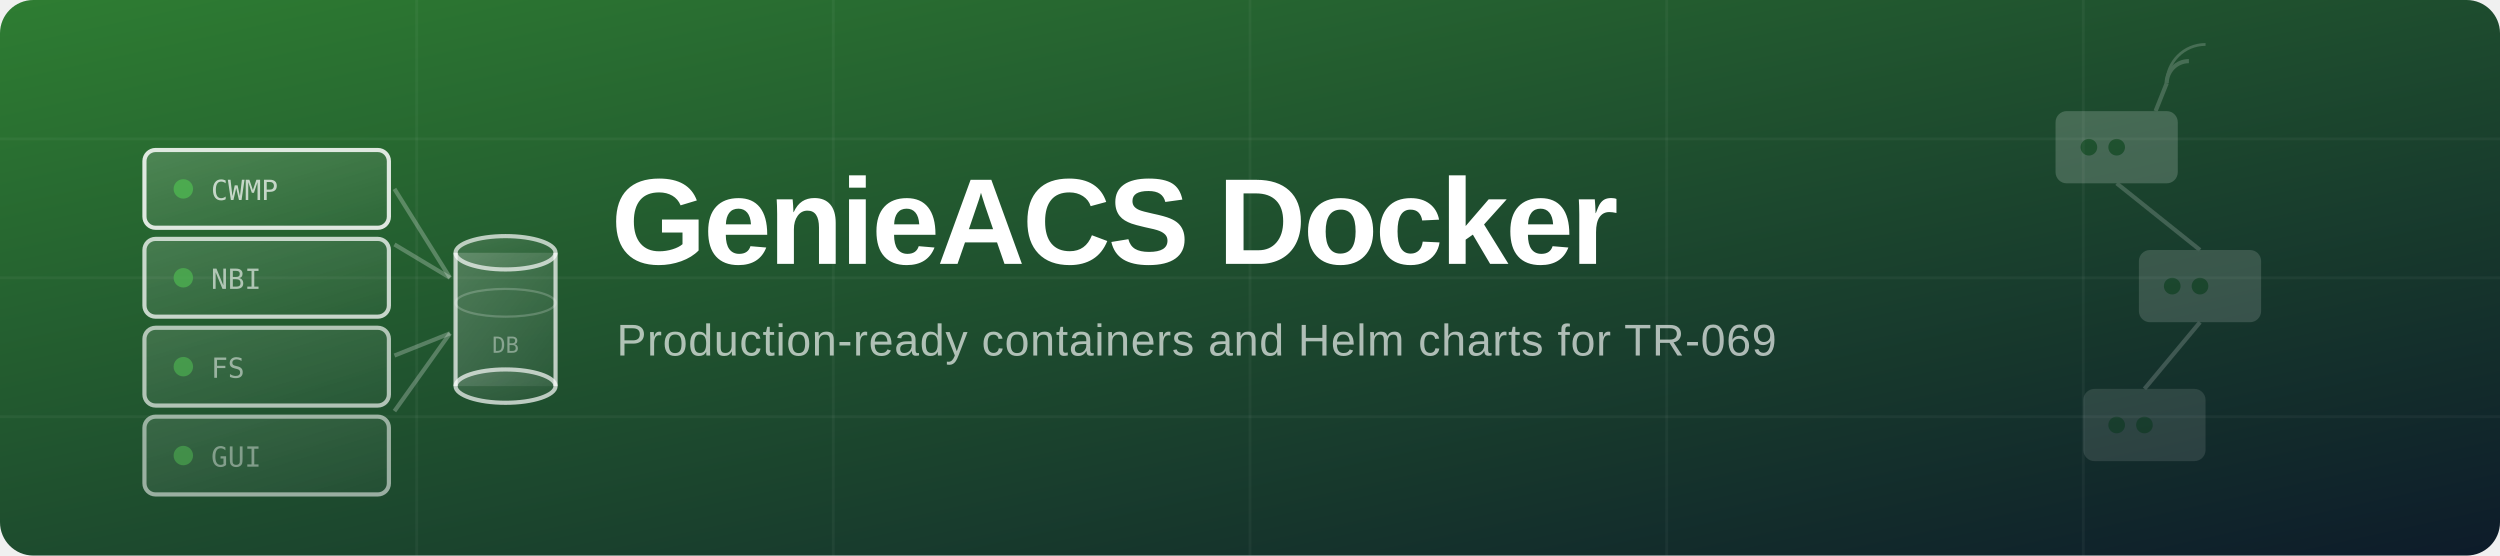
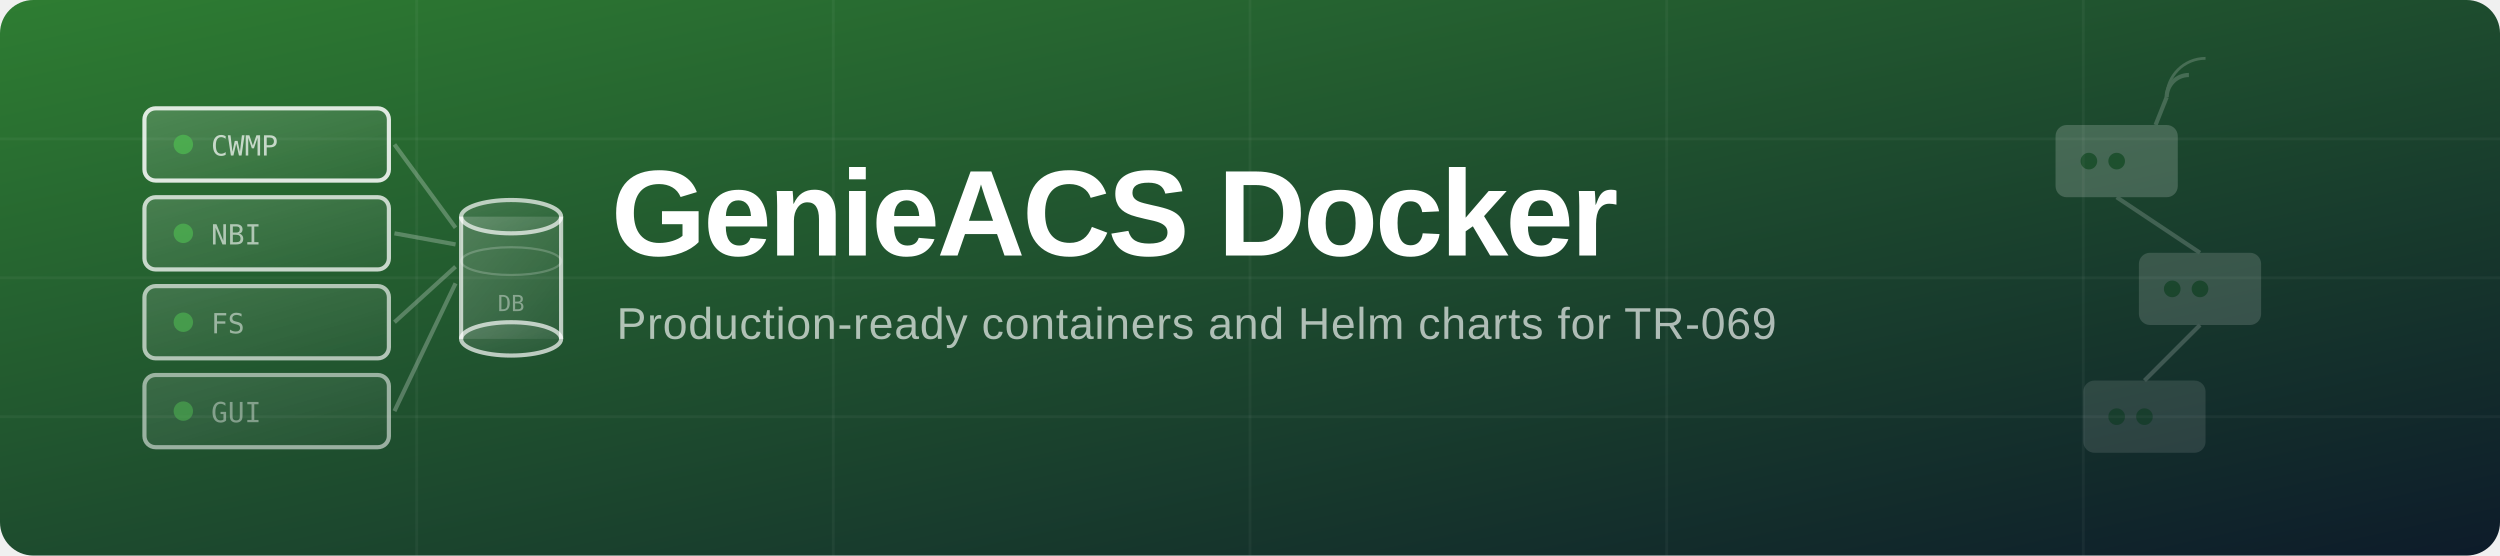
<svg xmlns="http://www.w3.org/2000/svg" viewBox="0 0 900 200" width="900" height="200">
  <defs>
    <linearGradient id="bg" x1="0%" y1="0%" x2="100%" y2="100%">
      <stop offset="0%" stop-color="#2E7D32" />
      <stop offset="100%" stop-color="#0D1B2A" />
    </linearGradient>
    <linearGradient id="glow" x1="0%" y1="0%" x2="100%" y2="100%">
      <stop offset="0%" stop-color="#ffffff" stop-opacity="0.2" />
      <stop offset="100%" stop-color="#ffffff" stop-opacity="0.05" />
    </linearGradient>
  </defs>
  <rect width="900" height="200" rx="12" fill="url(#bg)" />
  <g stroke="#ffffff" stroke-opacity="0.04" stroke-width="1">
    <line x1="0" y1="50" x2="900" y2="50" />
    <line x1="0" y1="100" x2="900" y2="100" />
    <line x1="0" y1="150" x2="900" y2="150" />
    <line x1="150" y1="0" x2="150" y2="200" />
    <line x1="300" y1="0" x2="300" y2="200" />
    <line x1="450" y1="0" x2="450" y2="200" />
    <line x1="600" y1="0" x2="600" y2="200" />
    <line x1="750" y1="0" x2="750" y2="200" />
  </g>
-   <g transform="translate(52, 30)">
-     <line x1="90" y1="38" x2="110" y2="70" stroke="#ffffff" stroke-width="1.5" opacity="0.25" />
-     <line x1="90" y1="58" x2="110" y2="70" stroke="#ffffff" stroke-width="1.5" opacity="0.25" />
-     <line x1="90" y1="98" x2="110" y2="90" stroke="#ffffff" stroke-width="1.5" opacity="0.25" />
-     <line x1="90" y1="118" x2="110" y2="90" stroke="#ffffff" stroke-width="1.5" opacity="0.25" />
-     <rect x="0" y="24" width="88" height="28" rx="4" fill="url(#glow)" stroke="#ffffff" stroke-width="1.5" opacity="0.85" />
-     <circle cx="14" cy="38" r="3.5" fill="#4CAF50" opacity="0.9" />
-     <text x="24" y="42" font-family="monospace" font-size="10" fill="#ffffff" opacity="0.7">CWMP</text>
-     <rect x="0" y="56" width="88" height="28" rx="4" fill="url(#glow)" stroke="#ffffff" stroke-width="1.5" opacity="0.75" />
-     <circle cx="14" cy="70" r="3.5" fill="#4CAF50" opacity="0.8" />
-     <text x="24" y="74" font-family="monospace" font-size="10" fill="#ffffff" opacity="0.6">NBI</text>
-     <rect x="0" y="88" width="88" height="28" rx="4" fill="url(#glow)" stroke="#ffffff" stroke-width="1.5" opacity="0.65" />
-     <circle cx="14" cy="102" r="3.5" fill="#4CAF50" opacity="0.7" />
-     <text x="24" y="106" font-family="monospace" font-size="10" fill="#ffffff" opacity="0.5">FS</text>
-     <rect x="0" y="120" width="88" height="28" rx="4" fill="url(#glow)" stroke="#ffffff" stroke-width="1.5" opacity="0.55" />
-     <circle cx="14" cy="134" r="3.5" fill="#4CAF50" opacity="0.6" />
-     <text x="24" y="138" font-family="monospace" font-size="10" fill="#ffffff" opacity="0.4">GUI</text>
-     <g transform="translate(112, 55)">
+   <g transform="translate(52, 0)">
+     <line x1="90" y1="52" x2="112" y2="82" stroke="#ffffff" stroke-width="1.5" opacity="0.25" />
+     <line x1="90" y1="84" x2="112" y2="88" stroke="#ffffff" stroke-width="1.5" opacity="0.25" />
+     <line x1="90" y1="116" x2="112" y2="96" stroke="#ffffff" stroke-width="1.5" opacity="0.25" />
+     <line x1="90" y1="148" x2="112" y2="102" stroke="#ffffff" stroke-width="1.5" opacity="0.25" />
+     <rect x="0" y="39" width="88" height="26" rx="4" fill="url(#glow)" stroke="#ffffff" stroke-width="1.5" opacity="0.85" />
+     <circle cx="14" cy="52" r="3.5" fill="#4CAF50" opacity="0.9" />
+     <text x="24" y="56" font-family="monospace" font-size="10" fill="#ffffff" opacity="0.7">CWMP</text>
+     <rect x="0" y="71" width="88" height="26" rx="4" fill="url(#glow)" stroke="#ffffff" stroke-width="1.5" opacity="0.75" />
+     <circle cx="14" cy="84" r="3.5" fill="#4CAF50" opacity="0.8" />
+     <text x="24" y="88" font-family="monospace" font-size="10" fill="#ffffff" opacity="0.6">NBI</text>
+     <rect x="0" y="103" width="88" height="26" rx="4" fill="url(#glow)" stroke="#ffffff" stroke-width="1.5" opacity="0.65" />
+     <circle cx="14" cy="116" r="3.5" fill="#4CAF50" opacity="0.7" />
+     <text x="24" y="120" font-family="monospace" font-size="10" fill="#ffffff" opacity="0.5">FS</text>
+     <rect x="0" y="135" width="88" height="26" rx="4" fill="url(#glow)" stroke="#ffffff" stroke-width="1.5" opacity="0.55" />
+     <circle cx="14" cy="148" r="3.5" fill="#4CAF50" opacity="0.6" />
+     <text x="24" y="152" font-family="monospace" font-size="10" fill="#ffffff" opacity="0.4">GUI</text>
+     <g transform="translate(114, 72)">
      <ellipse cx="18" cy="6" rx="18" ry="6" fill="url(#glow)" stroke="#ffffff" stroke-width="1.5" opacity="0.7" />
-       <rect x="0" y="6" width="36" height="48" fill="url(#glow)" stroke="none" />
-       <line x1="0" y1="6" x2="0" y2="54" stroke="#ffffff" stroke-width="1.5" opacity="0.7" />
-       <line x1="36" y1="6" x2="36" y2="54" stroke="#ffffff" stroke-width="1.5" opacity="0.7" />
-       <ellipse cx="18" cy="54" rx="18" ry="6" fill="url(#glow)" stroke="#ffffff" stroke-width="1.5" opacity="0.7" />
-       <ellipse cx="18" cy="24" rx="18" ry="5" fill="none" stroke="#ffffff" stroke-width="0.8" opacity="0.2" />
-       <text x="18" y="42" text-anchor="middle" font-family="monospace" font-size="8" fill="#ffffff" opacity="0.4">DB</text>
+       <rect x="0" y="6" width="36" height="44" fill="url(#glow)" stroke="none" />
+       <line x1="0" y1="6" x2="0" y2="50" stroke="#ffffff" stroke-width="1.5" opacity="0.7" />
+       <line x1="36" y1="6" x2="36" y2="50" stroke="#ffffff" stroke-width="1.5" opacity="0.7" />
+       <ellipse cx="18" cy="50" rx="18" ry="6" fill="url(#glow)" stroke="#ffffff" stroke-width="1.5" opacity="0.7" />
+       <ellipse cx="18" cy="22" rx="18" ry="5" fill="none" stroke="#ffffff" stroke-width="0.8" opacity="0.2" />
+       <text x="18" y="40" text-anchor="middle" font-family="monospace" font-size="8" fill="#ffffff" opacity="0.4">DB</text>
    </g>
  </g>
-   <text x="220" y="95" font-family="'Segoe UI', 'Helvetica Neue', Arial, sans-serif" font-size="44" font-weight="700" fill="#ffffff" letter-spacing="-1">
+   <text x="220" y="92" font-family="'Segoe UI', 'Helvetica Neue', Arial, sans-serif" font-size="44" font-weight="700" fill="#ffffff" letter-spacing="-1">
    GenieACS Docker
  </text>
-   <text x="222" y="128" font-family="'Segoe UI', 'Helvetica Neue', Arial, sans-serif" font-size="16" fill="#ffffff" opacity="0.65" letter-spacing="0.3">
+   <text x="222" y="122" font-family="'Segoe UI', 'Helvetica Neue', Arial, sans-serif" font-size="16" fill="#ffffff" opacity="0.65" letter-spacing="0.3">
    Production-ready containers and Helm charts for TR-069
  </text>
-   <g transform="translate(740, 40)" opacity="0.18">
-     <rect x="0" y="0" width="44" height="26" rx="4" fill="#ffffff" />
-     <circle cx="12" cy="13" r="3" fill="#2E7D32" />
-     <circle cx="22" cy="13" r="3" fill="#2E7D32" />
-     <line x1="36" y1="0" x2="40" y2="-10" stroke="#ffffff" stroke-width="1.5" />
-     <path d="M40,-10 A8,8 0 0,1 48,-18" fill="none" stroke="#ffffff" stroke-width="1.5" />
-     <path d="M40,-10 A14,14 0 0,1 54,-24" fill="none" stroke="#ffffff" stroke-width="1" />
-     <rect x="30" y="50" width="44" height="26" rx="4" fill="#ffffff" opacity="0.8" />
-     <circle cx="42" cy="63" r="3" fill="#2E7D32" />
-     <circle cx="52" cy="63" r="3" fill="#2E7D32" />
-     <rect x="10" y="100" width="44" height="26" rx="4" fill="#ffffff" opacity="0.6" />
-     <circle cx="22" cy="113" r="3" fill="#2E7D32" />
-     <circle cx="32" cy="113" r="3" fill="#2E7D32" />
-     <line x1="22" y1="26" x2="52" y2="50" stroke="#ffffff" stroke-width="1.5" />
-     <line x1="52" y1="76" x2="32" y2="100" stroke="#ffffff" stroke-width="1.5" />
+   <g transform="translate(740, 35)" opacity="0.18">
+     <rect x="0" y="10" width="44" height="26" rx="4" fill="#ffffff" />
+     <circle cx="12" cy="23" r="3" fill="#2E7D32" />
+     <circle cx="22" cy="23" r="3" fill="#2E7D32" />
+     <line x1="36" y1="10" x2="40" y2="0" stroke="#ffffff" stroke-width="1.5" />
+     <path d="M40,0 A8,8 0 0,1 48,-8" fill="none" stroke="#ffffff" stroke-width="1.5" />
+     <path d="M40,0 A14,14 0 0,1 54,-14" fill="none" stroke="#ffffff" stroke-width="1" />
+     <rect x="30" y="56" width="44" height="26" rx="4" fill="#ffffff" opacity="0.8" />
+     <circle cx="42" cy="69" r="3" fill="#2E7D32" />
+     <circle cx="52" cy="69" r="3" fill="#2E7D32" />
+     <rect x="10" y="102" width="44" height="26" rx="4" fill="#ffffff" opacity="0.6" />
+     <circle cx="22" cy="115" r="3" fill="#2E7D32" />
+     <circle cx="32" cy="115" r="3" fill="#2E7D32" />
+     <line x1="22" y1="36" x2="52" y2="56" stroke="#ffffff" stroke-width="1.5" />
+     <line x1="52" y1="82" x2="32" y2="102" stroke="#ffffff" stroke-width="1.5" />
  </g>
</svg>
